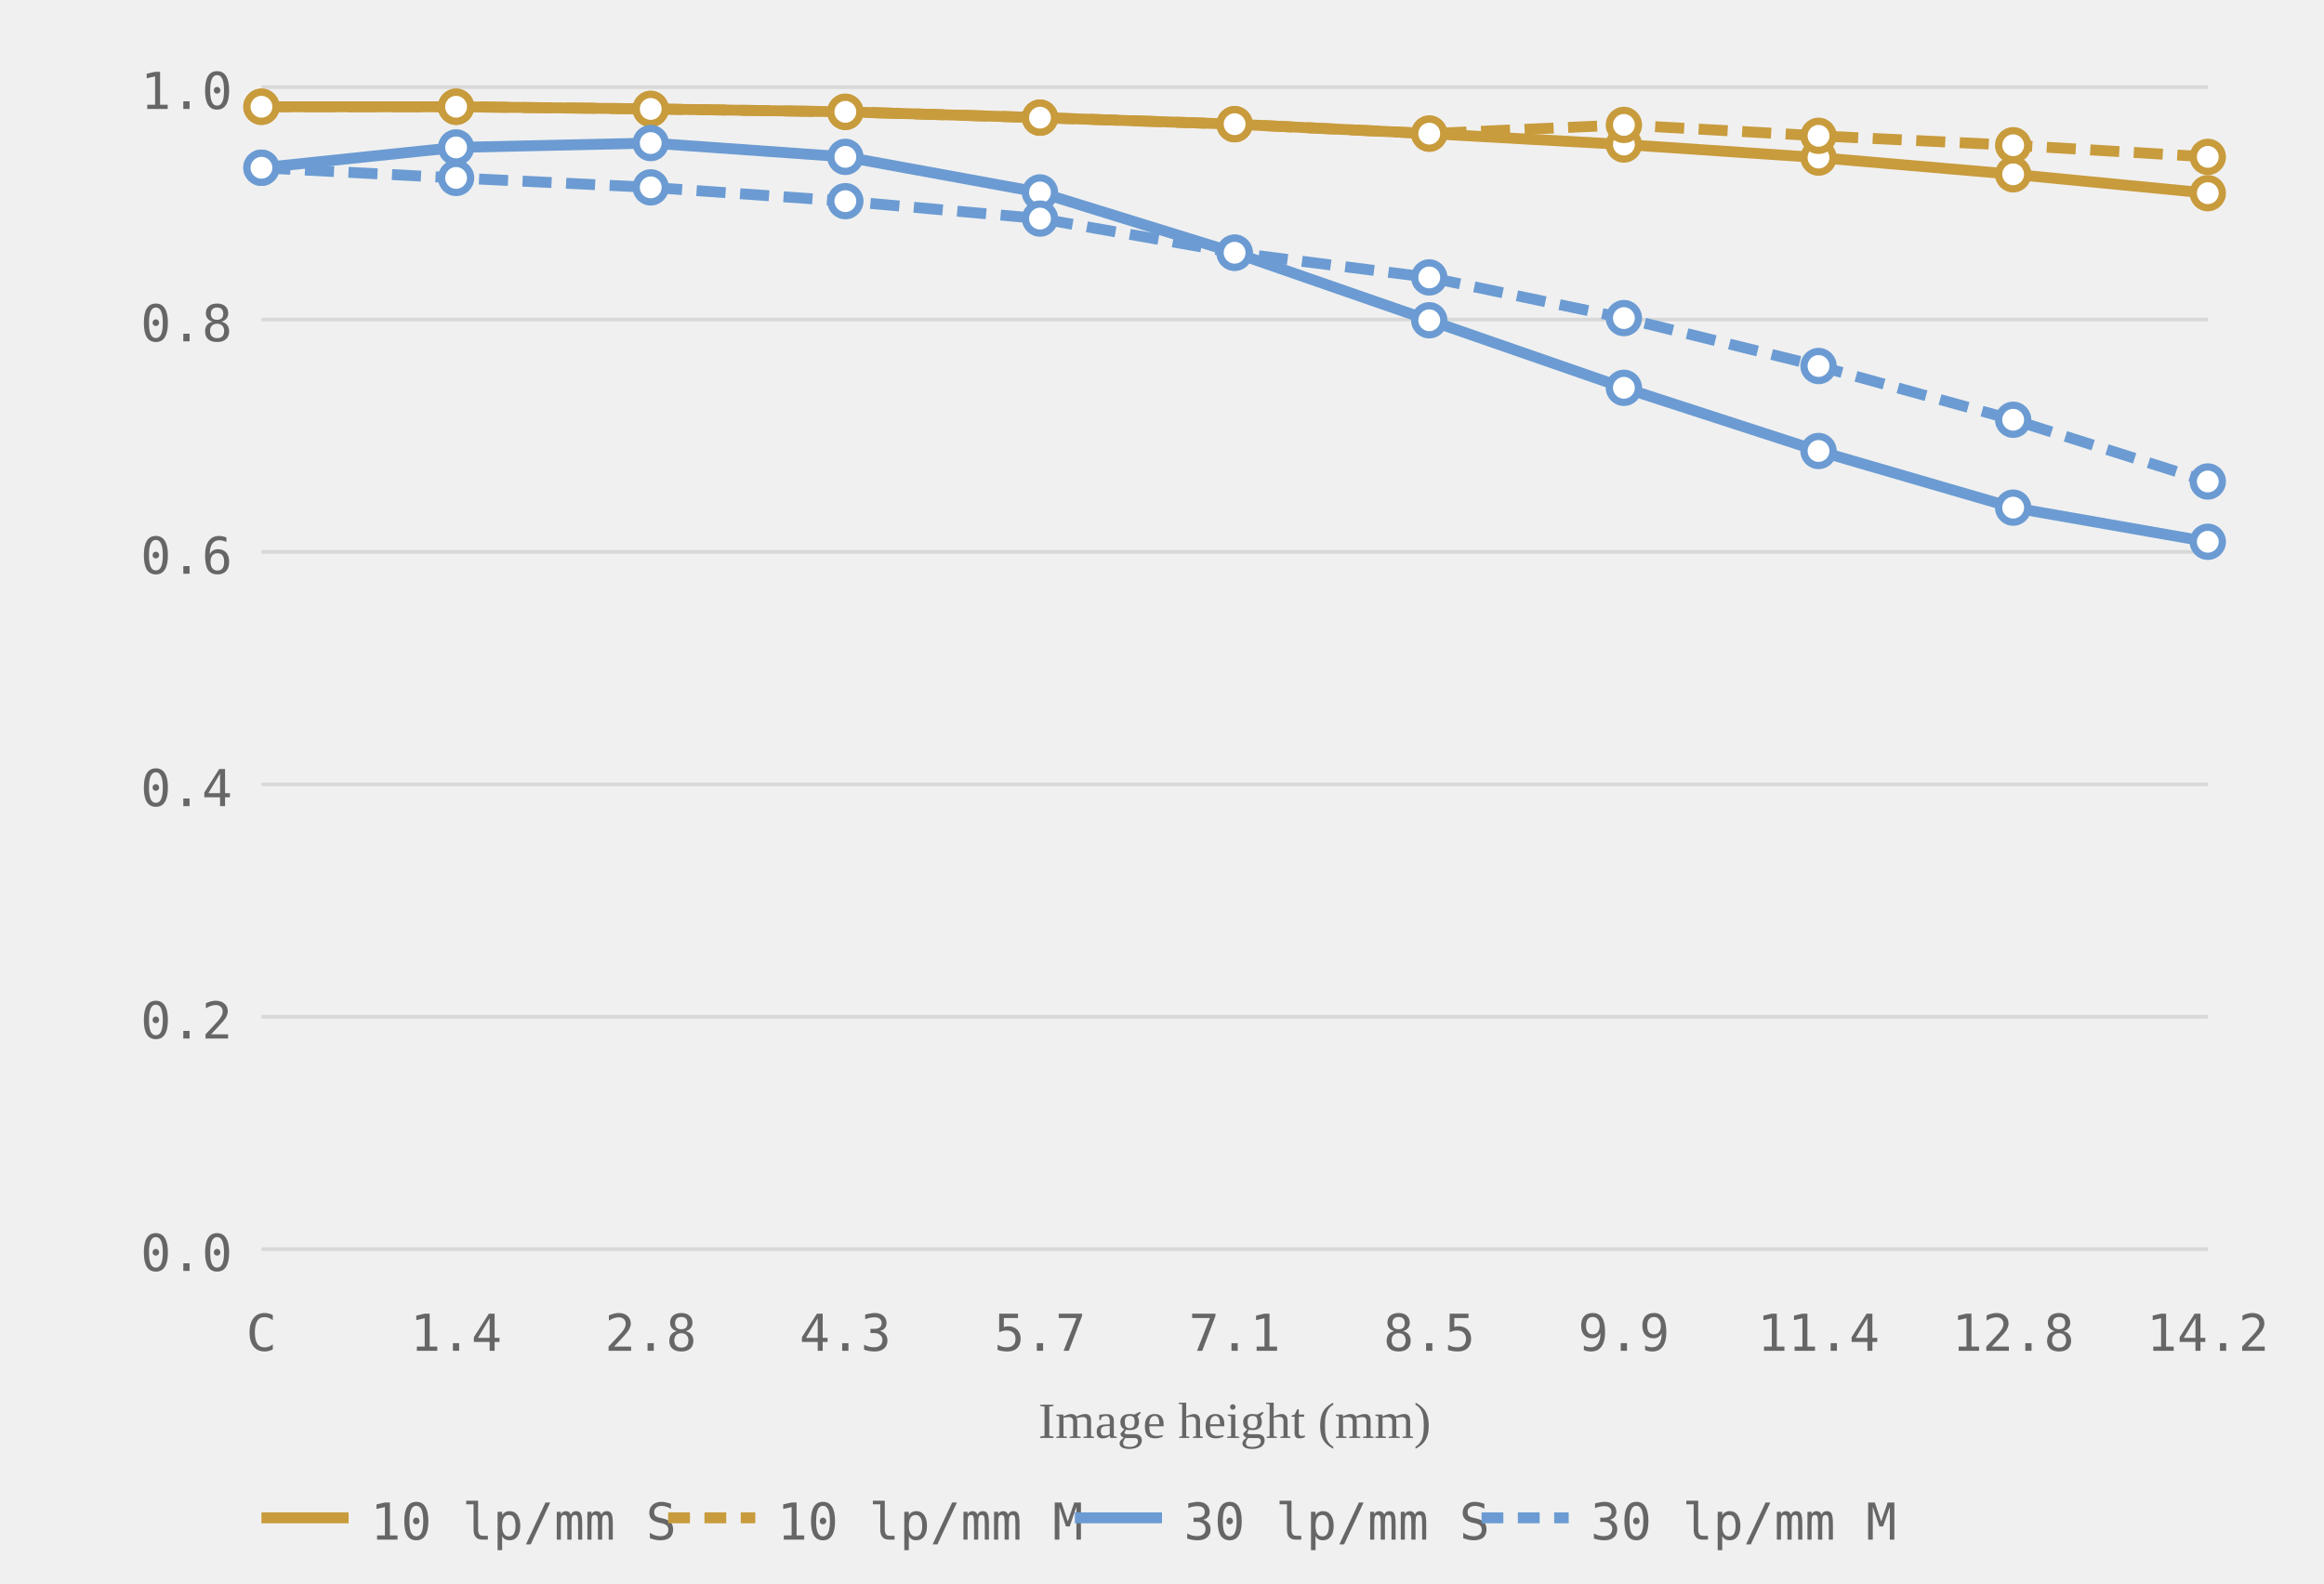
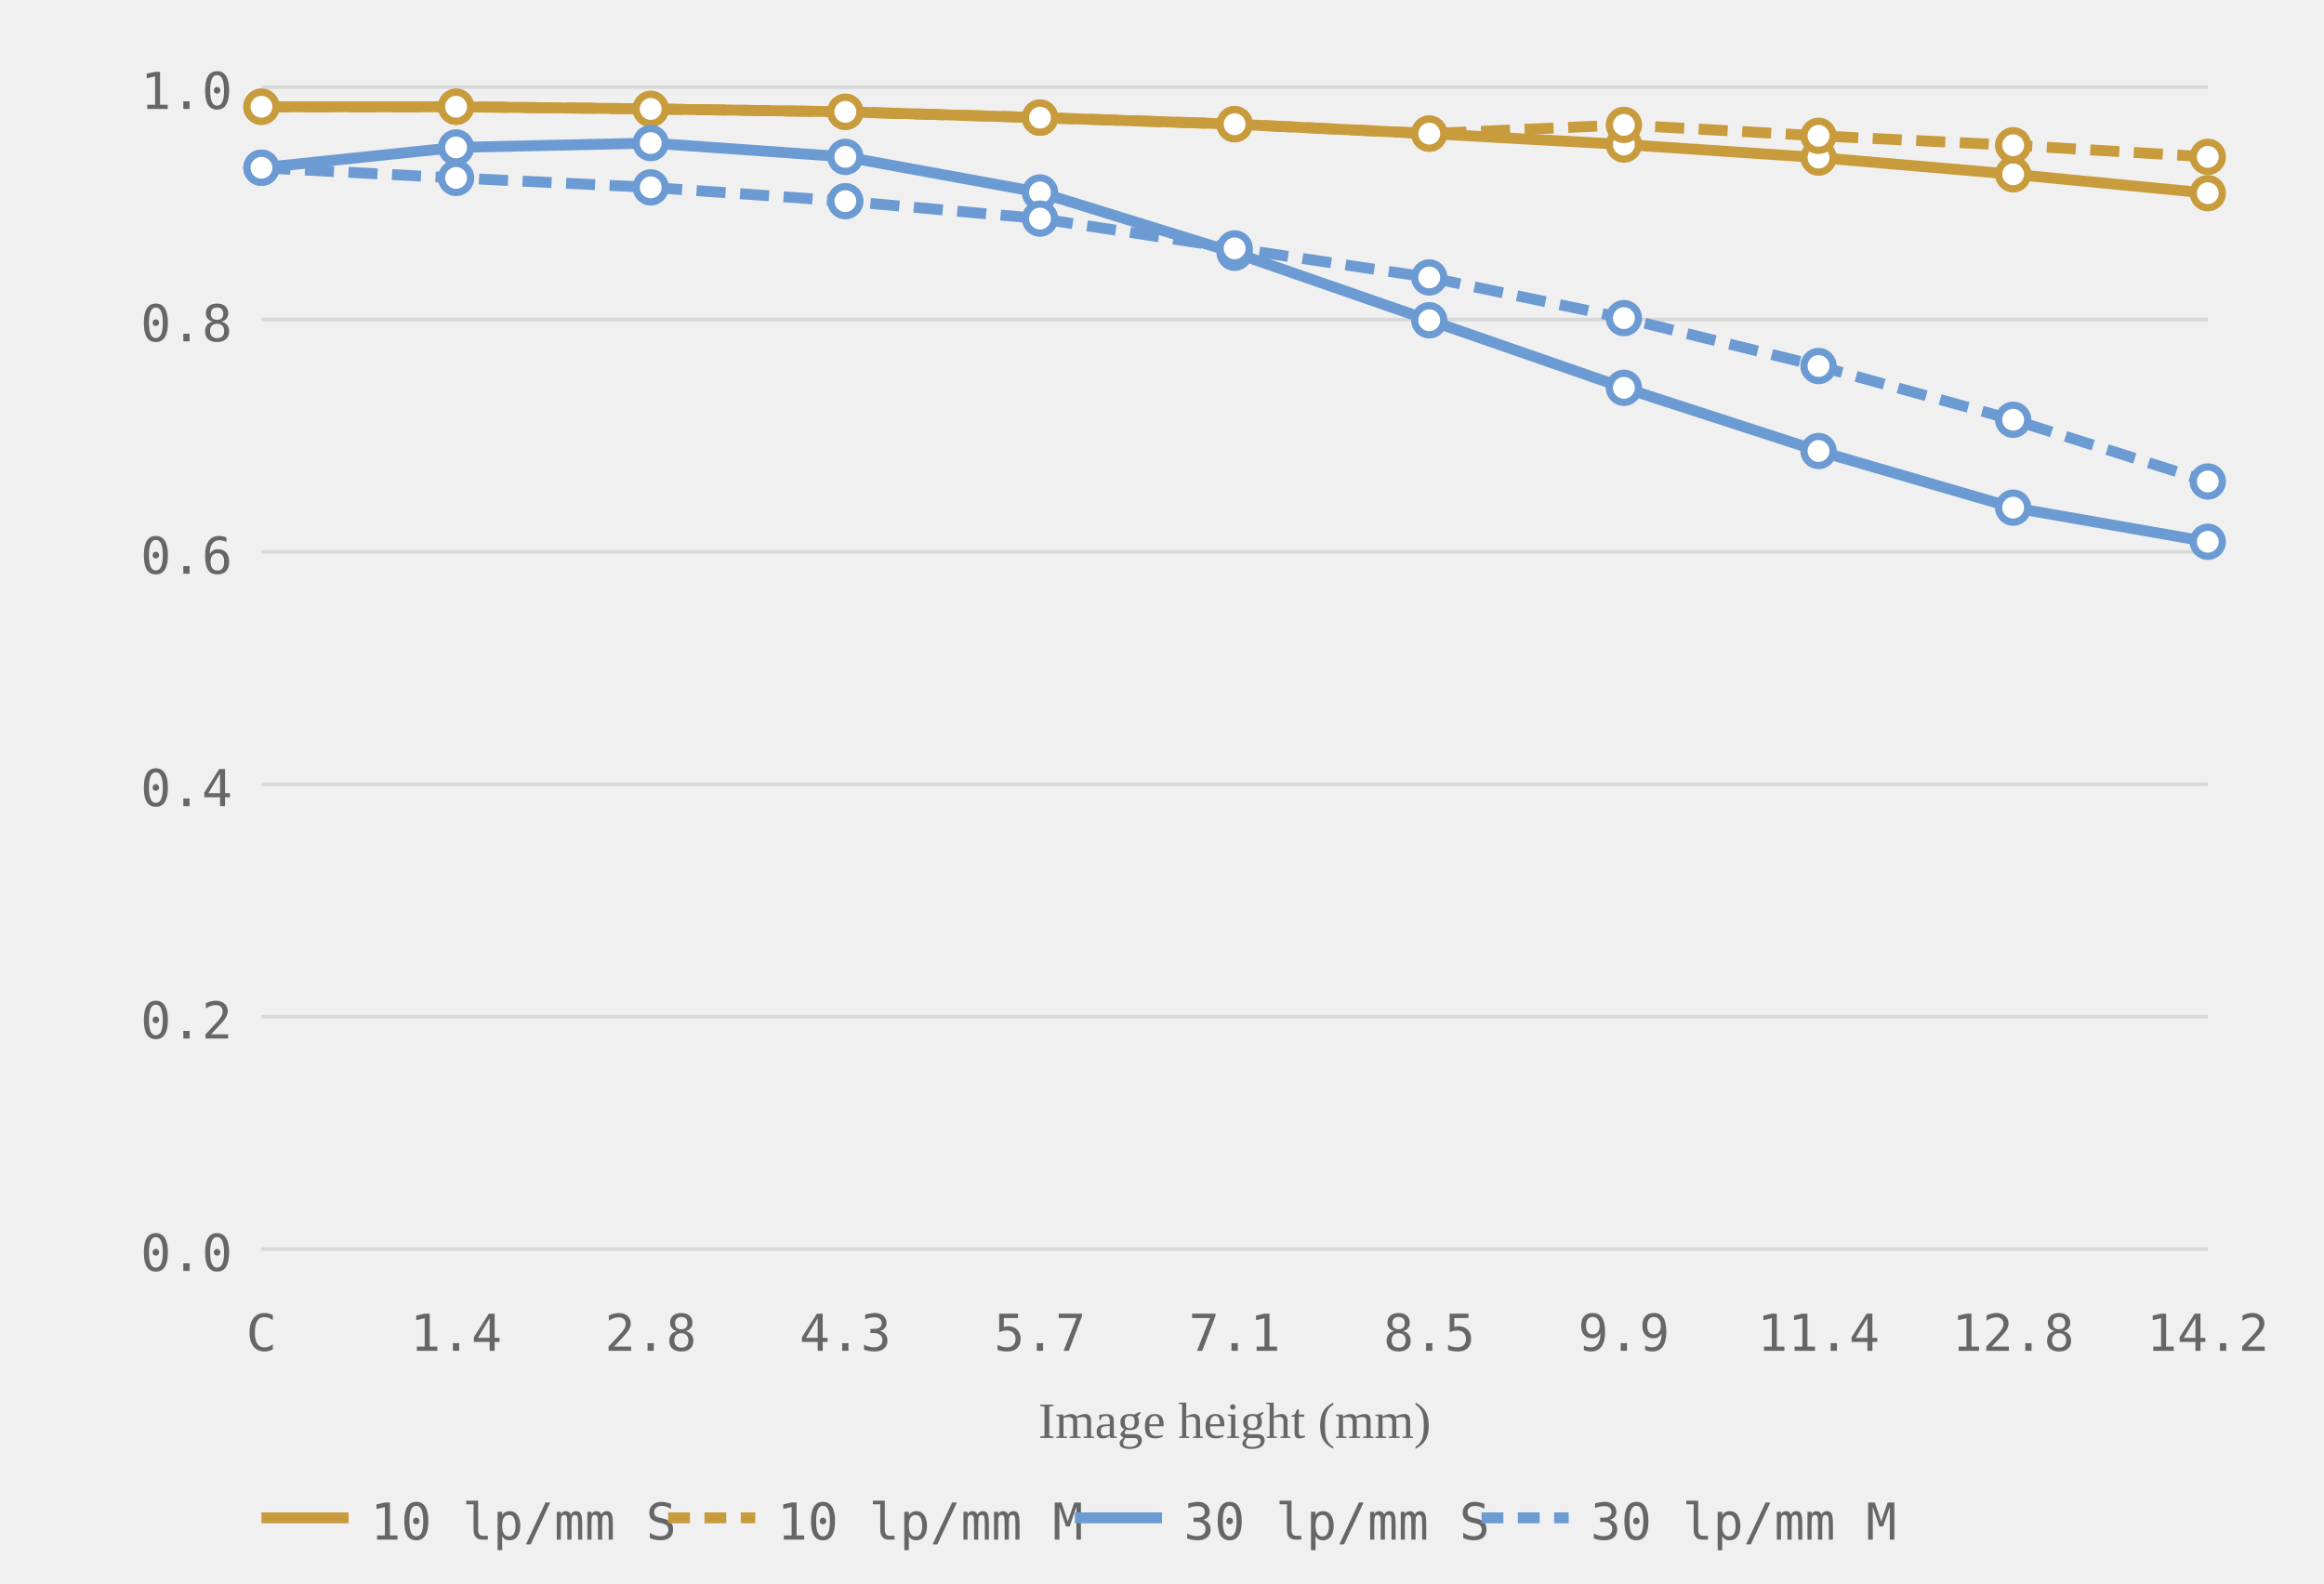
<svg xmlns="http://www.w3.org/2000/svg" viewBox="0 0 320 218" role="img" aria-label="MTF chart, generated from readings">
  <style>.grid-line { stroke: #d8d8d8; stroke-width: 0.5; }.axis-label { font-size: 7px; fill: #666666; font-family: ui-monospace, monospace; }.axis-y { text-anchor: end; }.axis-x { text-anchor: middle; }.axis-title { font-size: 7px; fill: #666666; text-anchor: middle; }.curve { fill: none; stroke-width: 1.5; }.curve-m { stroke-dasharray: 4 2; }.dot { fill: white; stroke-width: 1; }.legend-text { font-size: 7px; fill: #666666; font-family: ui-monospace, monospace; }</style>
  <line class="grid-line" x1="36" y1="172.0" x2="304" y2="172.0" />
  <line class="grid-line" x1="36" y1="140.0" x2="304" y2="140.0" />
  <line class="grid-line" x1="36" y1="108.0" x2="304" y2="108.0" />
  <line class="grid-line" x1="36" y1="76.0" x2="304" y2="76.0" />
  <line class="grid-line" x1="36" y1="44.0" x2="304" y2="44.0" />
  <line class="grid-line" x1="36" y1="12.0" x2="304" y2="12.0" />
  <text class="axis-label axis-y" x="32" y="175.0">0.0</text>
  <text class="axis-label axis-y" x="32" y="143.0">0.2</text>
  <text class="axis-label axis-y" x="32" y="111.0">0.4</text>
  <text class="axis-label axis-y" x="32" y="79.0">0.6</text>
  <text class="axis-label axis-y" x="32" y="47.0">0.8</text>
  <text class="axis-label axis-y" x="32" y="15.0">1.0</text>
  <text class="axis-label axis-x" x="36.0" y="186">C</text>
  <text class="axis-label axis-x" x="62.8" y="186">1.4</text>
  <text class="axis-label axis-x" x="89.6" y="186">2.8</text>
  <text class="axis-label axis-x" x="116.4" y="186">4.3</text>
  <text class="axis-label axis-x" x="143.2" y="186">5.7</text>
  <text class="axis-label axis-x" x="170.0" y="186">7.1</text>
  <text class="axis-label axis-x" x="196.8" y="186">8.5</text>
  <text class="axis-label axis-x" x="223.6" y="186">9.9</text>
  <text class="axis-label axis-x" x="250.4" y="186">11.4</text>
  <text class="axis-label axis-x" x="277.2" y="186">12.8</text>
  <text class="axis-label axis-x" x="304.0" y="186">14.2</text>
  <text class="axis-title" x="170.0" y="198">Image height (mm)</text>
  <polyline class="curve curve-10" style="stroke:#c89b3c" points="36.0,14.7 62.8,14.7 89.6,15.0 116.4,15.4 143.2,16.2 170.0,17.1 196.8,18.4 223.6,19.9 250.4,21.7 277.2,24.0 304.0,26.6" />
  <polyline class="curve curve-10 curve-m" style="stroke:#c89b3c" points="36.0,14.7 62.8,14.7 89.6,15.0 116.4,15.4 143.2,16.2 170.0,17.1 196.8,18.4 223.6,17.2 250.4,18.7 277.2,20.0 304.0,21.6" stroke-dasharray="4 2" />
  <polyline class="curve curve-30" style="stroke:#6b9bd2" points="36.0,23.1 62.8,20.3 89.6,19.7 116.4,21.6 143.2,26.5 170.0,34.8 196.8,44.1 223.6,53.4 250.4,62.1 277.2,69.9 304.0,74.6" />
-   <polyline class="curve curve-30 curve-m" style="stroke:#6b9bd2" points="36.0,23.1 62.8,24.5 89.6,25.8 116.4,27.7 143.2,30.1 170.0,34.8 196.8,38.2 223.6,43.8 250.4,50.4 277.2,57.8 304.0,66.3" stroke-dasharray="4 2" />
+   <polyline class="curve curve-30 curve-m" style="stroke:#6b9bd2" points="36.0,23.1 62.8,24.5 89.6,25.8 116.4,27.7 143.2,30.1 170.0,34.2 196.8,38.2 223.6,43.8 250.4,50.4 277.2,57.8 304.0,66.3" stroke-dasharray="4 2" />
  <circle class="dot dot-10" style="stroke:#c89b3c" cx="36.0" cy="14.7" r="2" />
  <circle class="dot dot-10" style="stroke:#c89b3c" cx="62.8" cy="14.7" r="2" />
  <circle class="dot dot-10" style="stroke:#c89b3c" cx="89.6" cy="15.0" r="2" />
  <circle class="dot dot-10" style="stroke:#c89b3c" cx="116.4" cy="15.4" r="2" />
  <circle class="dot dot-10" style="stroke:#c89b3c" cx="143.2" cy="16.2" r="2" />
  <circle class="dot dot-10" style="stroke:#c89b3c" cx="170.0" cy="17.1" r="2" />
  <circle class="dot dot-10" style="stroke:#c89b3c" cx="196.8" cy="18.4" r="2" />
  <circle class="dot dot-10" style="stroke:#c89b3c" cx="223.6" cy="19.9" r="2" />
  <circle class="dot dot-10" style="stroke:#c89b3c" cx="250.4" cy="21.7" r="2" />
  <circle class="dot dot-10" style="stroke:#c89b3c" cx="277.2" cy="24.0" r="2" />
  <circle class="dot dot-10" style="stroke:#c89b3c" cx="304.0" cy="26.6" r="2" />
  <circle class="dot dot-10" style="stroke:#c89b3c" cx="36.0" cy="14.7" r="2" />
  <circle class="dot dot-10" style="stroke:#c89b3c" cx="62.8" cy="14.7" r="2" />
  <circle class="dot dot-10" style="stroke:#c89b3c" cx="89.6" cy="15.0" r="2" />
  <circle class="dot dot-10" style="stroke:#c89b3c" cx="116.4" cy="15.4" r="2" />
  <circle class="dot dot-10" style="stroke:#c89b3c" cx="143.2" cy="16.2" r="2" />
  <circle class="dot dot-10" style="stroke:#c89b3c" cx="170.0" cy="17.1" r="2" />
  <circle class="dot dot-10" style="stroke:#c89b3c" cx="196.8" cy="18.4" r="2" />
  <circle class="dot dot-10" style="stroke:#c89b3c" cx="223.6" cy="17.2" r="2" />
  <circle class="dot dot-10" style="stroke:#c89b3c" cx="250.4" cy="18.7" r="2" />
  <circle class="dot dot-10" style="stroke:#c89b3c" cx="277.2" cy="20.0" r="2" />
  <circle class="dot dot-10" style="stroke:#c89b3c" cx="304.0" cy="21.6" r="2" />
  <circle class="dot dot-30" style="stroke:#6b9bd2" cx="36.0" cy="23.1" r="2" />
  <circle class="dot dot-30" style="stroke:#6b9bd2" cx="62.8" cy="20.3" r="2" />
  <circle class="dot dot-30" style="stroke:#6b9bd2" cx="89.6" cy="19.7" r="2" />
  <circle class="dot dot-30" style="stroke:#6b9bd2" cx="116.4" cy="21.6" r="2" />
  <circle class="dot dot-30" style="stroke:#6b9bd2" cx="143.2" cy="26.5" r="2" />
  <circle class="dot dot-30" style="stroke:#6b9bd2" cx="170.0" cy="34.8" r="2" />
  <circle class="dot dot-30" style="stroke:#6b9bd2" cx="196.8" cy="44.1" r="2" />
  <circle class="dot dot-30" style="stroke:#6b9bd2" cx="223.6" cy="53.4" r="2" />
  <circle class="dot dot-30" style="stroke:#6b9bd2" cx="250.4" cy="62.1" r="2" />
  <circle class="dot dot-30" style="stroke:#6b9bd2" cx="277.2" cy="69.9" r="2" />
  <circle class="dot dot-30" style="stroke:#6b9bd2" cx="304.0" cy="74.6" r="2" />
  <circle class="dot dot-30" style="stroke:#6b9bd2" cx="36.0" cy="23.1" r="2" />
  <circle class="dot dot-30" style="stroke:#6b9bd2" cx="62.8" cy="24.5" r="2" />
  <circle class="dot dot-30" style="stroke:#6b9bd2" cx="89.6" cy="25.8" r="2" />
  <circle class="dot dot-30" style="stroke:#6b9bd2" cx="116.4" cy="27.7" r="2" />
  <circle class="dot dot-30" style="stroke:#6b9bd2" cx="143.2" cy="30.1" r="2" />
-   <circle class="dot dot-30" style="stroke:#6b9bd2" cx="170.0" cy="34.8" r="2" />
+   <circle class="dot dot-30" style="stroke:#6b9bd2" cx="170.0" cy="34.2" r="2" />
  <circle class="dot dot-30" style="stroke:#6b9bd2" cx="196.8" cy="38.2" r="2" />
  <circle class="dot dot-30" style="stroke:#6b9bd2" cx="223.6" cy="43.8" r="2" />
  <circle class="dot dot-30" style="stroke:#6b9bd2" cx="250.4" cy="50.4" r="2" />
  <circle class="dot dot-30" style="stroke:#6b9bd2" cx="277.2" cy="57.8" r="2" />
  <circle class="dot dot-30" style="stroke:#6b9bd2" cx="304.0" cy="66.3" r="2" />
  <line x1="36" y1="209" x2="48" y2="209" stroke="#c89b3c" stroke-width="1.5" />
  <text class="legend-text" x="51" y="212">10 lp/mm S</text>
  <line x1="92" y1="209" x2="104" y2="209" stroke="#c89b3c" stroke-width="1.5" stroke-dasharray="3 2" />
  <text class="legend-text" x="107" y="212">10 lp/mm M</text>
  <line x1="148" y1="209" x2="160" y2="209" stroke="#6b9bd2" stroke-width="1.5" />
  <text class="legend-text" x="163" y="212">30 lp/mm S</text>
  <line x1="204" y1="209" x2="216" y2="209" stroke="#6b9bd2" stroke-width="1.5" stroke-dasharray="3 2" />
  <text class="legend-text" x="219" y="212">30 lp/mm M</text>
</svg>
